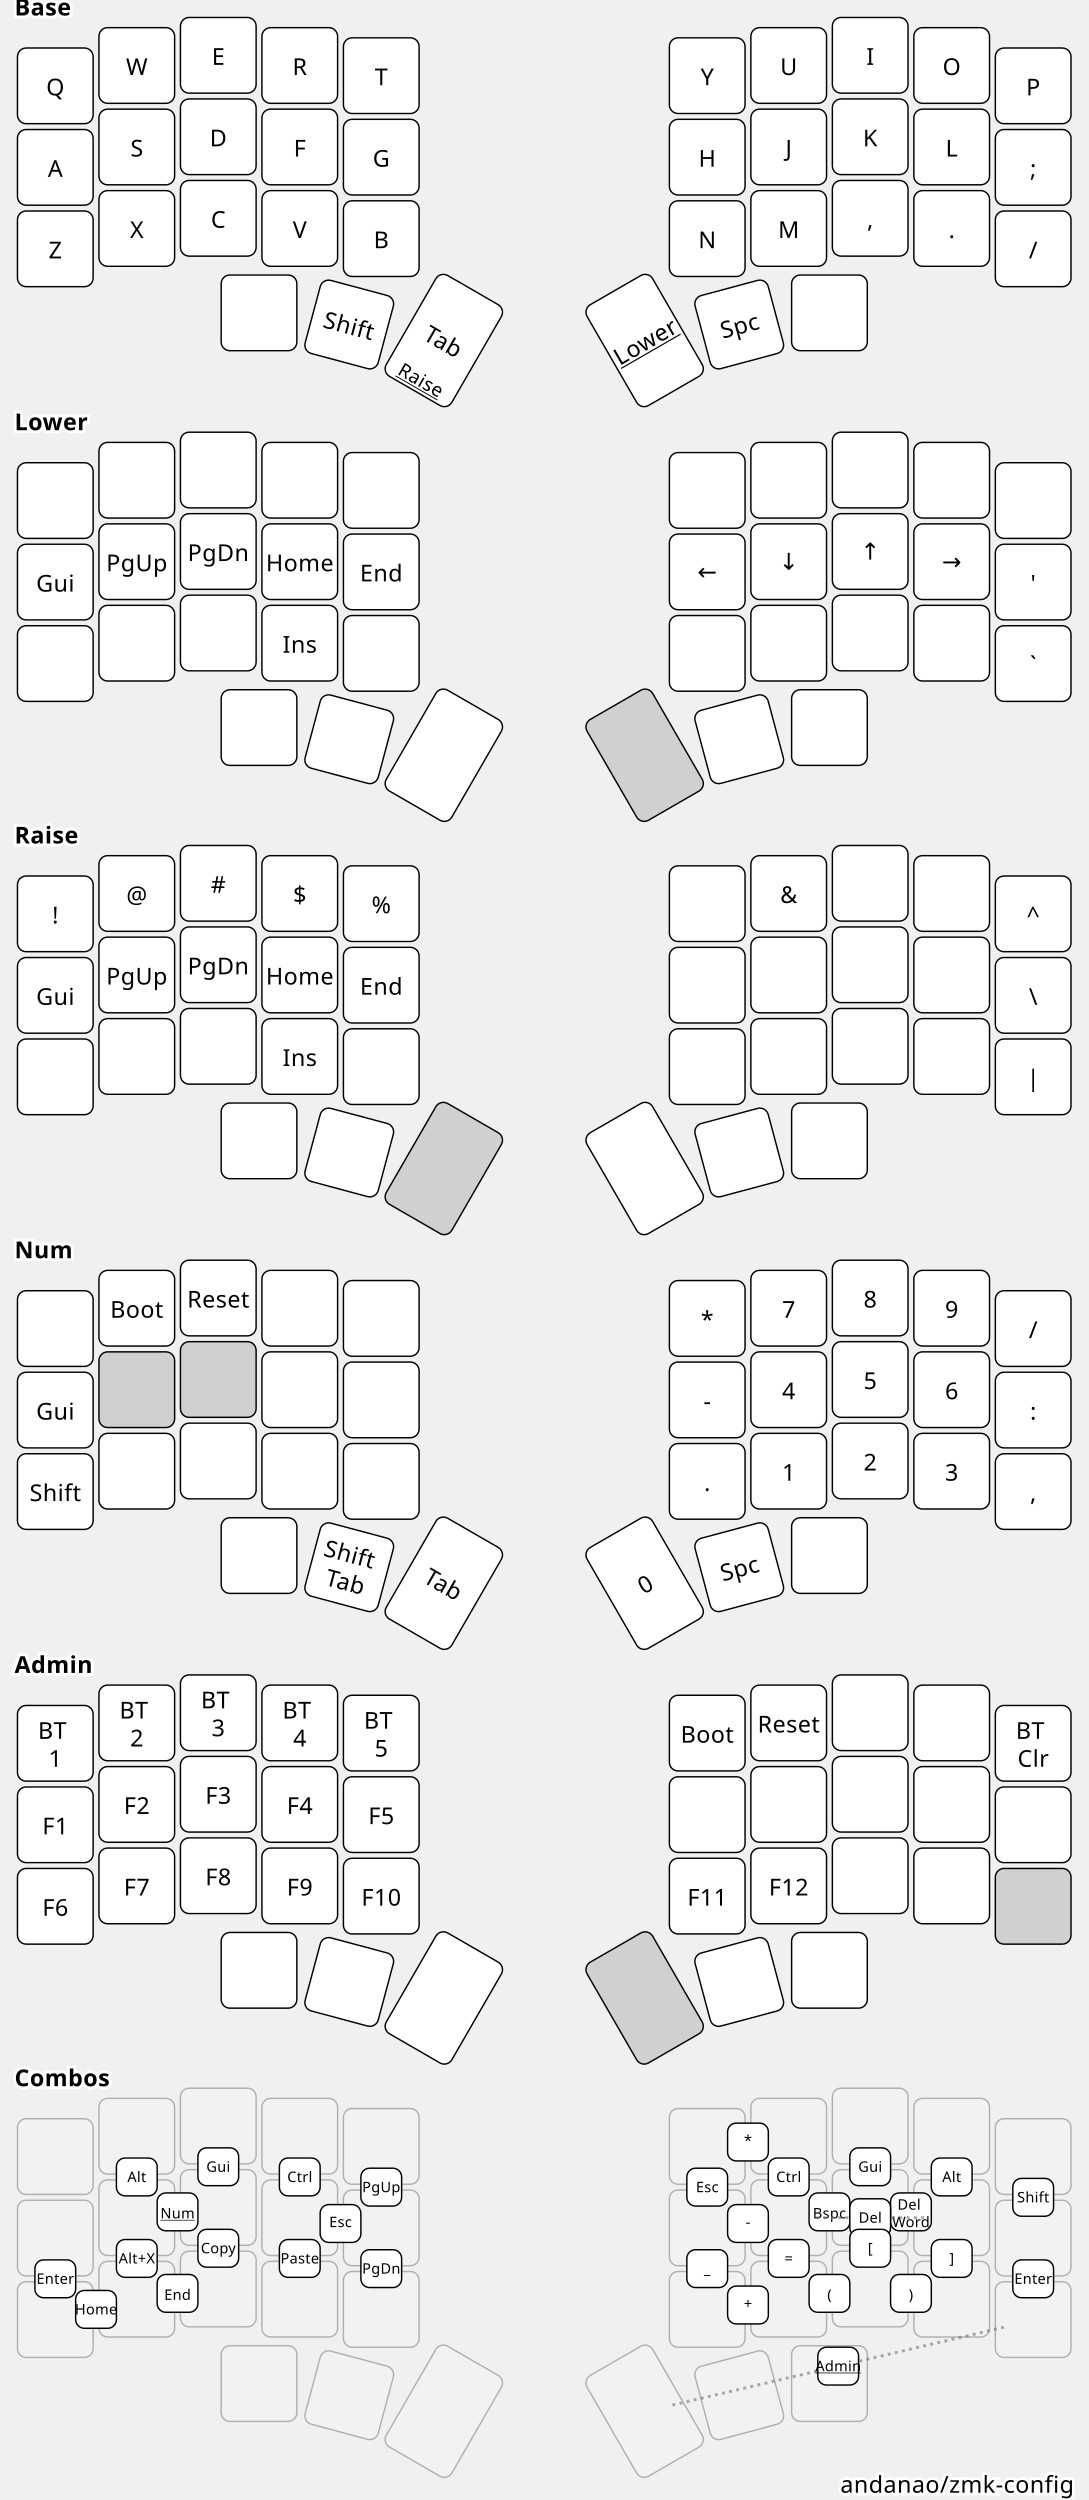
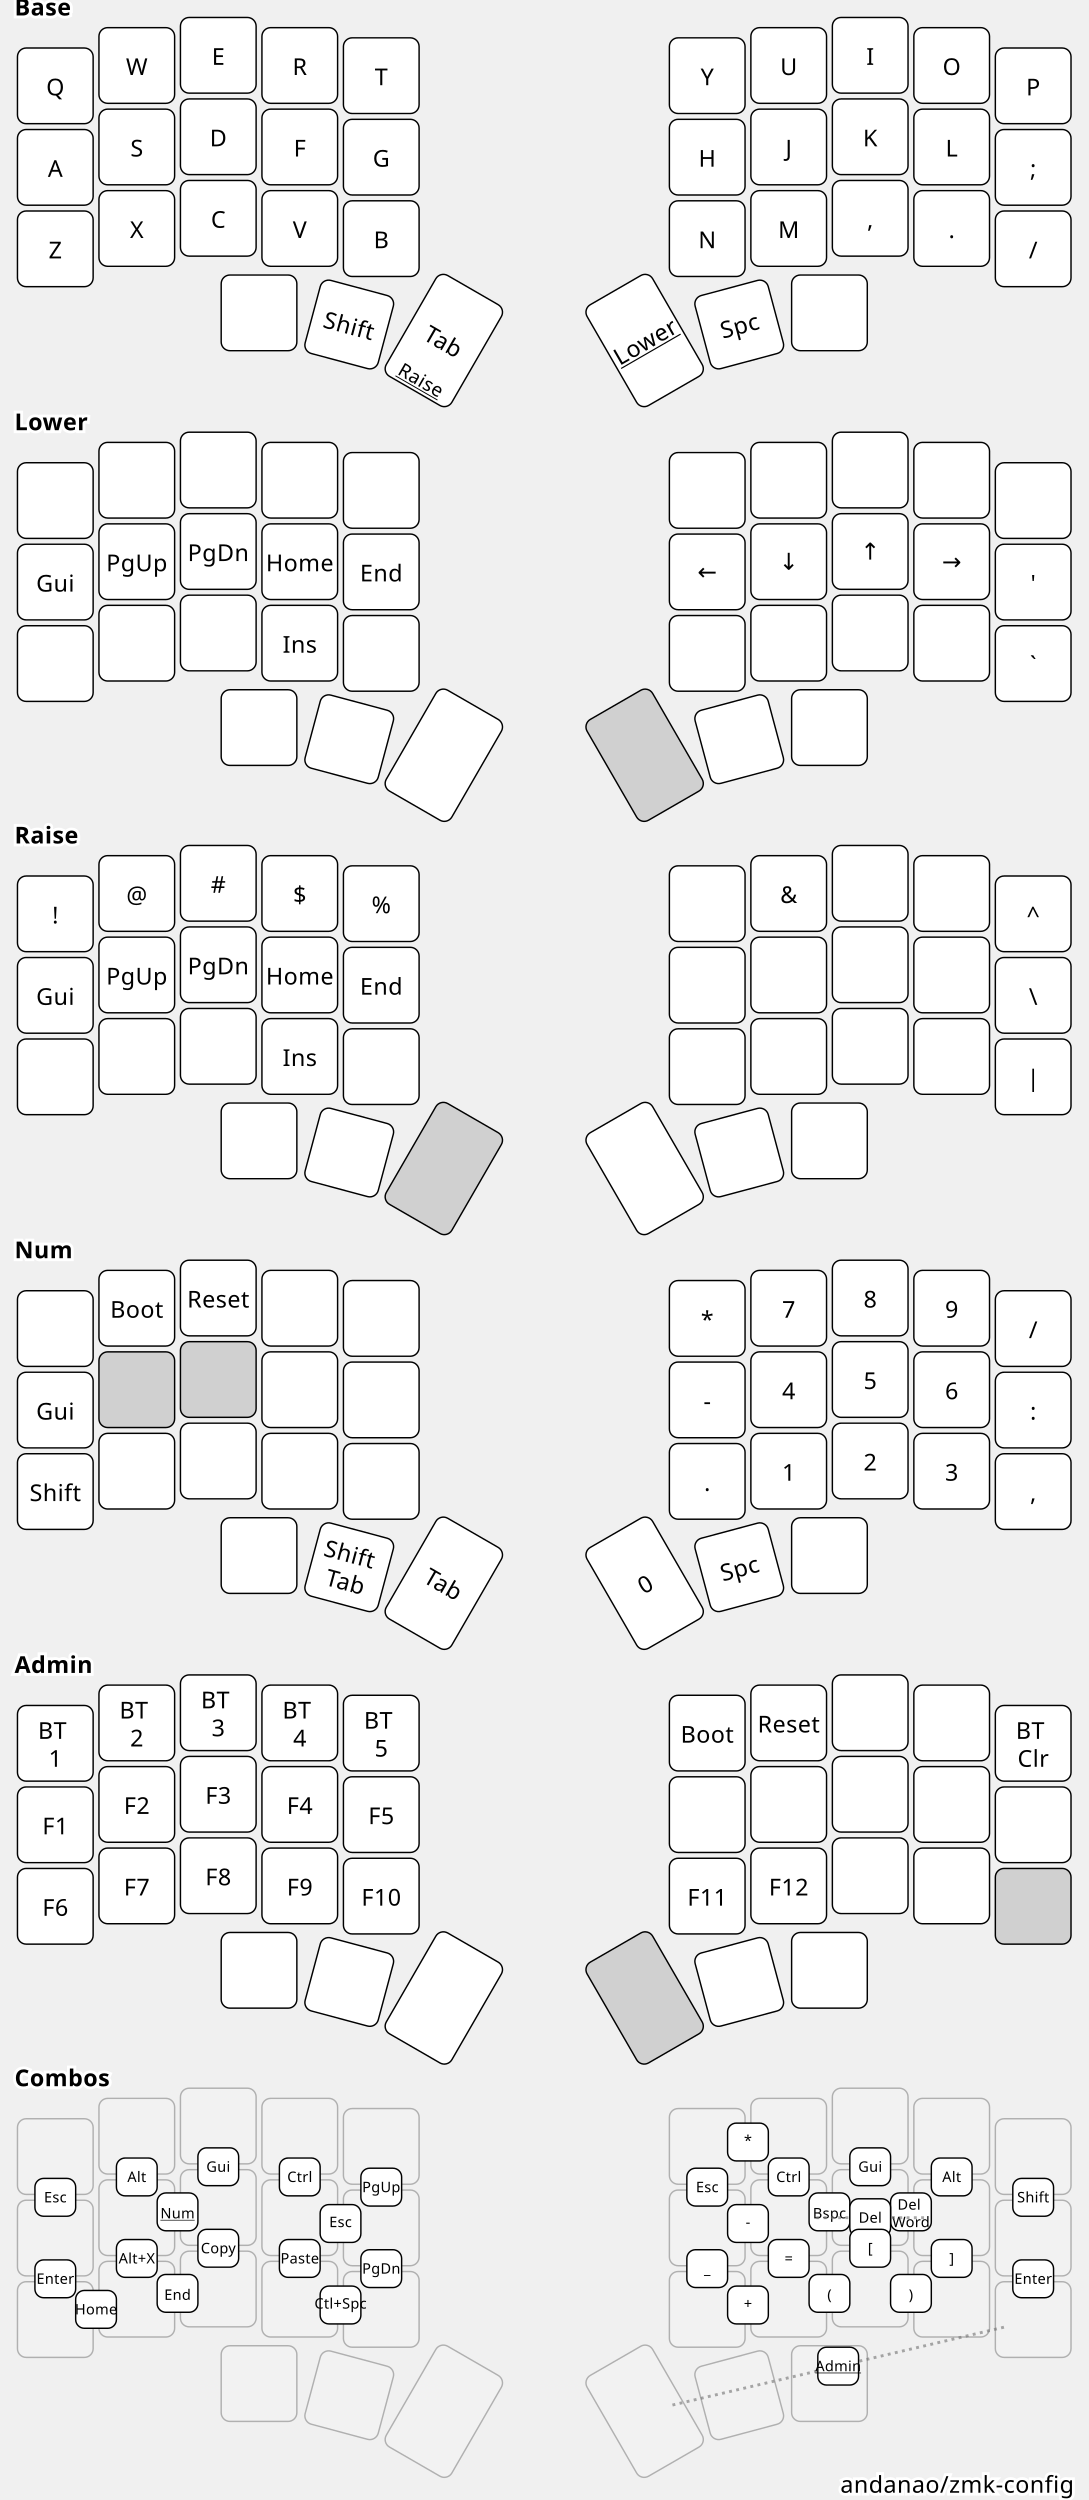
<svg xmlns="http://www.w3.org/2000/svg" xmlns:xlink="http://www.w3.org/1999/xlink" width="748" height="1718" viewBox="0 0 748 1718" class="keymap">
  <defs>/* start glyphs */
<svg id="mdi:play-pause">
      <svg id="mdi-play-pause" viewBox="0 0 24 24">
        <path d="M3,5V19L11,12M13,19H16V5H13M18,5V19H21V5" />
      </svg>
    </svg>
    <svg id="mdi:skip-backward">
      <svg id="mdi-skip-backward" viewBox="0 0 24 24">
        <path d="M20,5V19L13,12M6,5V19H4V5M13,5V19L6,12" />
      </svg>
    </svg>
    <svg id="mdi:skip-forward">
      <svg id="mdi-skip-forward" viewBox="0 0 24 24">
        <path d="M4,5V19L11,12M18,5V19H20V5M11,5V19L18,12" />
      </svg>
    </svg>
    <svg id="mdi:volume-high">
      <svg id="mdi-volume-high" viewBox="0 0 24 24">
        <path d="M14,3.23V5.29C16.89,6.15 19,8.83 19,12C19,15.17 16.89,17.84 14,18.7V20.77C18,19.86 21,16.28 21,12C21,7.72 18,4.14 14,3.23M16.5,12C16.5,10.23 15.5,8.71 14,7.97V16C15.5,15.29 16.5,13.76 16.5,12M3,9V15H7L12,20V4L7,9H3Z" />
      </svg>
    </svg>
    <svg id="mdi:volume-medium">
      <svg id="mdi-volume-medium" viewBox="0 0 24 24">
        <path d="M5,9V15H9L14,20V4L9,9M18.5,12C18.5,10.23 17.5,8.71 16,7.97V16C17.5,15.29 18.5,13.76 18.5,12Z" />
      </svg>
    </svg>
  </defs>/* end glyphs */
<style>/* Deliberately monochrome: black on white, with a white-on-black variant
   for browsers in dark mode.

   Colours are literal hex rather than CSS custom properties. librsvg --
   what Emacs and most non-browser SVG viewers render with -- does not
   implement var() and silently falls back to black, and it ignores @media,
   so it gets the light variant below. */

svg path { fill: inherit; }

svg.keymap {
    fill: #000;
    background-color: #fff;
    font-family: Calibri, system-ui, sans-serif;
    font-size: 16px;
    font-kerning: normal;
    text-rendering: optimizeLegibility;
}

/* Keys need an outline here. The palettes keymap-drawer ships rely on the
   key fill contrasting with a coloured page; white-on-white has none. */
rect.key, rect.combo, rect.combo-separate { fill: #fff; stroke: #000; stroke-width: 1; }
rect.held, rect.combo.held                { fill: #d0d0d0; }
.layer-Combos rect.key                    { fill: #f2f2f2; stroke: #b0b0b0; }
path.combo { stroke: #707070; stroke-width: 2; stroke-dasharray: 2, 3; opacity: 0.6; fill: none; }

text {
    text-anchor: middle;
    dominant-baseline: middle;
    letter-spacing: 0.02em;
}

text.tap     { font-weight: 500; }
text.hold    { font-weight: 400; font-size: 13px; }
text.shifted { font-weight: 400; font-size: 11px; }
text.combo, text.left, text.right { font-size: 10px; }
/* 8px rather than the 10px of other secondary legends: the overview puts
   two corner legends on the same key edge (e.g. Num's "Boot" beside
   Admin's "BT 2"), which overlaps at anything larger. */
text.tl, text.tr, text.bl, text.br { font-size: 8px; }

text.hold, text.bl, text.br    { text-anchor: middle; dominant-baseline: auto; }
text.shifted, text.tl, text.tr { text-anchor: middle; dominant-baseline: hanging; }
text.left, text.tl, text.bl    { text-anchor: start; }
text.right, text.tr, text.br   { text-anchor: end; }

text.layer-activator { text-decoration: underline; }
text.combo.hold, text.combo.shifted, text.combo.left, text.combo.right { font-size: 8px; }

/* Without colour the overview's corner legends are told apart by position
   alone: tl=Raise, tr=Lower, bl=Num, br=Admin. Grey keeps them from
   competing with the base-layer legend in the middle of the key. */
text.tl, text.tr, text.bl, text.br,
use.tl, use.tr, use.bl, use.br { fill: #555; }

text.label, text.footer { fill: #000; stroke: #fff; stroke-width: 4; paint-order: stroke; }
text.label  { font-weight: bold; text-anchor: start; }
text.footer { text-anchor: end; dominant-baseline: auto; }

.icon-tabler &gt; path                             { fill: inherit; stroke: inherit; stroke-width: 2; }
.icon-tabler &gt; path[stroke="none"][fill="none"] { visibility: hidden; }

/* Browsers only; librsvg ignores @media and keeps the light variant.
   Delete this block for light-only output. */
@media (prefers-color-scheme: dark) {
    svg.keymap { fill: #fff; background-color: #000; }
    rect.key, rect.combo, rect.combo-separate { fill: #000; stroke: #fff; }
    rect.held, rect.combo.held                { fill: #444; }
    .layer-Combos rect.key                    { fill: #1a1a1a; stroke: #666; }
    path.combo { stroke: #909090; }
    text.tl, text.tr, text.bl, text.br,
    use.tl, use.tr, use.bl, use.br { fill: #aaa; }
    text.label, text.footer { fill: #fff; stroke: #000; }
}
</style>
  <g transform="translate(10, 0)" class="layer-Base">
    <text x="0" y="5" class="label" id="Base">Base</text>
    <g transform="translate(0, 10)">
      <g transform="translate(28, 49)" class="key keypos-0">
        <rect rx="6" ry="6" x="-26" y="-26" width="52" height="52" class="key" />
        <text x="0" y="1" class="key tap">Q</text>
      </g>
      <g transform="translate(84, 35)" class="key keypos-1">
        <rect rx="6" ry="6" x="-26" y="-26" width="52" height="52" class="key" />
        <text x="0" y="1" class="key tap">W</text>
      </g>
      <g transform="translate(140, 28)" class="key keypos-2">
        <rect rx="6" ry="6" x="-26" y="-26" width="52" height="52" class="key" />
        <text x="0" y="1" class="key tap">E</text>
      </g>
      <g transform="translate(196, 35)" class="key keypos-3">
        <rect rx="6" ry="6" x="-26" y="-26" width="52" height="52" class="key" />
        <text x="0" y="1" class="key tap">R</text>
      </g>
      <g transform="translate(252, 42)" class="key keypos-4">
        <rect rx="6" ry="6" x="-26" y="-26" width="52" height="52" class="key" />
        <text x="0" y="1" class="key tap">T</text>
      </g>
      <g transform="translate(476, 42)" class="key keypos-5">
        <rect rx="6" ry="6" x="-26" y="-26" width="52" height="52" class="key" />
        <text x="0" y="1" class="key tap">Y</text>
      </g>
      <g transform="translate(532, 35)" class="key keypos-6">
        <rect rx="6" ry="6" x="-26" y="-26" width="52" height="52" class="key" />
        <text x="0" y="1" class="key tap">U</text>
      </g>
      <g transform="translate(588, 28)" class="key keypos-7">
        <rect rx="6" ry="6" x="-26" y="-26" width="52" height="52" class="key" />
        <text x="0" y="1" class="key tap">I</text>
      </g>
      <g transform="translate(644, 35)" class="key keypos-8">
        <rect rx="6" ry="6" x="-26" y="-26" width="52" height="52" class="key" />
        <text x="0" y="1" class="key tap">O</text>
      </g>
      <g transform="translate(700, 49)" class="key keypos-9">
        <rect rx="6" ry="6" x="-26" y="-26" width="52" height="52" class="key" />
        <text x="0" y="1" class="key tap">P</text>
      </g>
      <g transform="translate(28, 105)" class="key keypos-10">
        <rect rx="6" ry="6" x="-26" y="-26" width="52" height="52" class="key" />
        <text x="0" y="1" class="key tap">A</text>
      </g>
      <g transform="translate(84, 91)" class="key keypos-11">
        <rect rx="6" ry="6" x="-26" y="-26" width="52" height="52" class="key" />
        <text x="0" y="1" class="key tap">S</text>
      </g>
      <g transform="translate(140, 84)" class="key keypos-12">
        <rect rx="6" ry="6" x="-26" y="-26" width="52" height="52" class="key" />
        <text x="0" y="1" class="key tap">D</text>
      </g>
      <g transform="translate(196, 91)" class="key keypos-13">
        <rect rx="6" ry="6" x="-26" y="-26" width="52" height="52" class="key" />
        <text x="0" y="1" class="key tap">F</text>
      </g>
      <g transform="translate(252, 98)" class="key keypos-14">
        <rect rx="6" ry="6" x="-26" y="-26" width="52" height="52" class="key" />
        <text x="0" y="1" class="key tap">G</text>
      </g>
      <g transform="translate(476, 98)" class="key keypos-15">
        <rect rx="6" ry="6" x="-26" y="-26" width="52" height="52" class="key" />
        <text x="0" y="1" class="key tap">H</text>
      </g>
      <g transform="translate(532, 91)" class="key keypos-16">
        <rect rx="6" ry="6" x="-26" y="-26" width="52" height="52" class="key" />
        <text x="0" y="1" class="key tap">J</text>
      </g>
      <g transform="translate(588, 84)" class="key keypos-17">
        <rect rx="6" ry="6" x="-26" y="-26" width="52" height="52" class="key" />
        <text x="0" y="1" class="key tap">K</text>
      </g>
      <g transform="translate(644, 91)" class="key keypos-18">
        <rect rx="6" ry="6" x="-26" y="-26" width="52" height="52" class="key" />
        <text x="0" y="1" class="key tap">L</text>
      </g>
      <g transform="translate(700, 105)" class="key keypos-19">
        <rect rx="6" ry="6" x="-26" y="-26" width="52" height="52" class="key" />
        <text x="0" y="1" class="key tap">;</text>
      </g>
      <g transform="translate(28, 161)" class="key keypos-20">
        <rect rx="6" ry="6" x="-26" y="-26" width="52" height="52" class="key" />
        <text x="0" y="1" class="key tap">Z</text>
      </g>
      <g transform="translate(84, 147)" class="key keypos-21">
        <rect rx="6" ry="6" x="-26" y="-26" width="52" height="52" class="key" />
        <text x="0" y="1" class="key tap">X</text>
      </g>
      <g transform="translate(140, 140)" class="key keypos-22">
        <rect rx="6" ry="6" x="-26" y="-26" width="52" height="52" class="key" />
        <text x="0" y="1" class="key tap">C</text>
      </g>
      <g transform="translate(196, 147)" class="key keypos-23">
        <rect rx="6" ry="6" x="-26" y="-26" width="52" height="52" class="key" />
        <text x="0" y="1" class="key tap">V</text>
      </g>
      <g transform="translate(252, 154)" class="key keypos-24">
        <rect rx="6" ry="6" x="-26" y="-26" width="52" height="52" class="key" />
        <text x="0" y="1" class="key tap">B</text>
      </g>
      <g transform="translate(476, 154)" class="key keypos-25">
        <rect rx="6" ry="6" x="-26" y="-26" width="52" height="52" class="key" />
        <text x="0" y="1" class="key tap">N</text>
      </g>
      <g transform="translate(532, 147)" class="key keypos-26">
        <rect rx="6" ry="6" x="-26" y="-26" width="52" height="52" class="key" />
        <text x="0" y="1" class="key tap">M</text>
      </g>
      <g transform="translate(588, 140)" class="key keypos-27">
        <rect rx="6" ry="6" x="-26" y="-26" width="52" height="52" class="key" />
        <text x="0" y="1" class="key tap">,</text>
      </g>
      <g transform="translate(644, 147)" class="key keypos-28">
        <rect rx="6" ry="6" x="-26" y="-26" width="52" height="52" class="key" />
        <text x="0" y="1" class="key tap">.</text>
      </g>
      <g transform="translate(700, 161)" class="key keypos-29">
        <rect rx="6" ry="6" x="-26" y="-26" width="52" height="52" class="key" />
        <text x="0" y="1" class="key tap">/</text>
      </g>
      <g transform="translate(168, 205)" class="key keypos-30">
        <rect rx="6" ry="6" x="-26" y="-26" width="52" height="52" class="key" />
      </g>
      <g transform="translate(230, 213) rotate(15.0)" class="key keypos-31">
        <rect rx="6" ry="6" x="-26" y="-26" width="52" height="52" class="key" />
        <text x="0" y="1" class="key tap">Shift</text>
      </g>
      <g transform="translate(295, 224) rotate(30.0)" class="key keypos-32">
        <rect rx="6" ry="6" x="-26" y="-40" width="52" height="80" class="key" />
        <text x="0" y="1" class="key tap">Tab</text>
        <a href="#Raise">
          <text x="0" y="36" class="key hold layer-activator">Raise</text>
        </a>
      </g>
      <g transform="translate(433, 224) rotate(-30.0)" class="key keypos-33">
        <rect rx="6" ry="6" x="-26" y="-40" width="52" height="80" class="key" />
        <a href="#Lower">
          <text x="0" y="1" class="key tap layer-activator">Lower</text>
        </a>
      </g>
      <g transform="translate(498, 213) rotate(-15.0)" class="key keypos-34">
        <rect rx="6" ry="6" x="-26" y="-26" width="52" height="52" class="key" />
        <text x="0" y="1" class="key tap">Spc</text>
      </g>
      <g transform="translate(560, 205)" class="key keypos-35">
        <rect rx="6" ry="6" x="-26" y="-26" width="52" height="52" class="key" />
      </g>
    </g>
  </g>
  <g transform="translate(10, 285)" class="layer-Lower">
    <text x="0" y="5" class="label" id="Lower">Lower</text>
    <g transform="translate(0, 10)">
      <g transform="translate(28, 49)" class="key keypos-0">
        <rect rx="6" ry="6" x="-26" y="-26" width="52" height="52" class="key" />
      </g>
      <g transform="translate(84, 35)" class="key keypos-1">
        <rect rx="6" ry="6" x="-26" y="-26" width="52" height="52" class="key" />
      </g>
      <g transform="translate(140, 28)" class="key keypos-2">
        <rect rx="6" ry="6" x="-26" y="-26" width="52" height="52" class="key" />
      </g>
      <g transform="translate(196, 35)" class="key keypos-3">
        <rect rx="6" ry="6" x="-26" y="-26" width="52" height="52" class="key" />
      </g>
      <g transform="translate(252, 42)" class="key keypos-4">
        <rect rx="6" ry="6" x="-26" y="-26" width="52" height="52" class="key" />
      </g>
      <g transform="translate(476, 42)" class="key keypos-5">
        <rect rx="6" ry="6" x="-26" y="-26" width="52" height="52" class="key" />
      </g>
      <g transform="translate(532, 35)" class="key keypos-6">
        <rect rx="6" ry="6" x="-26" y="-26" width="52" height="52" class="key" />
      </g>
      <g transform="translate(588, 28)" class="key keypos-7">
        <rect rx="6" ry="6" x="-26" y="-26" width="52" height="52" class="key" />
      </g>
      <g transform="translate(644, 35)" class="key keypos-8">
        <rect rx="6" ry="6" x="-26" y="-26" width="52" height="52" class="key" />
      </g>
      <g transform="translate(700, 49)" class="key keypos-9">
        <rect rx="6" ry="6" x="-26" y="-26" width="52" height="52" class="key" />
      </g>
      <g transform="translate(28, 105)" class="key keypos-10">
        <rect rx="6" ry="6" x="-26" y="-26" width="52" height="52" class="key" />
        <text x="0" y="1" class="key tap">Gui</text>
      </g>
      <g transform="translate(84, 91)" class="key keypos-11">
        <rect rx="6" ry="6" x="-26" y="-26" width="52" height="52" class="key" />
        <text x="0" y="1" class="key tap">PgUp</text>
      </g>
      <g transform="translate(140, 84)" class="key keypos-12">
        <rect rx="6" ry="6" x="-26" y="-26" width="52" height="52" class="key" />
        <text x="0" y="1" class="key tap">PgDn</text>
      </g>
      <g transform="translate(196, 91)" class="key keypos-13">
        <rect rx="6" ry="6" x="-26" y="-26" width="52" height="52" class="key" />
        <text x="0" y="1" class="key tap">Home</text>
      </g>
      <g transform="translate(252, 98)" class="key keypos-14">
        <rect rx="6" ry="6" x="-26" y="-26" width="52" height="52" class="key" />
        <text x="0" y="1" class="key tap">End</text>
      </g>
      <g transform="translate(476, 98)" class="key keypos-15">
        <rect rx="6" ry="6" x="-26" y="-26" width="52" height="52" class="key" />
        <text x="0" y="1" class="key tap">←</text>
      </g>
      <g transform="translate(532, 91)" class="key keypos-16">
        <rect rx="6" ry="6" x="-26" y="-26" width="52" height="52" class="key" />
        <text x="0" y="1" class="key tap">↓</text>
      </g>
      <g transform="translate(588, 84)" class="key keypos-17">
        <rect rx="6" ry="6" x="-26" y="-26" width="52" height="52" class="key" />
        <text x="0" y="1" class="key tap">↑</text>
      </g>
      <g transform="translate(644, 91)" class="key keypos-18">
        <rect rx="6" ry="6" x="-26" y="-26" width="52" height="52" class="key" />
        <text x="0" y="1" class="key tap">→</text>
      </g>
      <g transform="translate(700, 105)" class="key keypos-19">
        <rect rx="6" ry="6" x="-26" y="-26" width="52" height="52" class="key" />
        <text x="0" y="1" class="key tap">'</text>
      </g>
      <g transform="translate(28, 161)" class="key keypos-20">
        <rect rx="6" ry="6" x="-26" y="-26" width="52" height="52" class="key" />
      </g>
      <g transform="translate(84, 147)" class="key keypos-21">
        <rect rx="6" ry="6" x="-26" y="-26" width="52" height="52" class="key" />
      </g>
      <g transform="translate(140, 140)" class="key keypos-22">
        <rect rx="6" ry="6" x="-26" y="-26" width="52" height="52" class="key" />
      </g>
      <g transform="translate(196, 147)" class="key keypos-23">
        <rect rx="6" ry="6" x="-26" y="-26" width="52" height="52" class="key" />
        <text x="0" y="1" class="key tap">Ins</text>
      </g>
      <g transform="translate(252, 154)" class="key keypos-24">
        <rect rx="6" ry="6" x="-26" y="-26" width="52" height="52" class="key" />
      </g>
      <g transform="translate(476, 154)" class="key keypos-25">
        <rect rx="6" ry="6" x="-26" y="-26" width="52" height="52" class="key" />
      </g>
      <g transform="translate(532, 147)" class="key keypos-26">
        <rect rx="6" ry="6" x="-26" y="-26" width="52" height="52" class="key" />
      </g>
      <g transform="translate(588, 140)" class="key keypos-27">
        <rect rx="6" ry="6" x="-26" y="-26" width="52" height="52" class="key" />
      </g>
      <g transform="translate(644, 147)" class="key keypos-28">
        <rect rx="6" ry="6" x="-26" y="-26" width="52" height="52" class="key" />
      </g>
      <g transform="translate(700, 161)" class="key keypos-29">
        <rect rx="6" ry="6" x="-26" y="-26" width="52" height="52" class="key" />
        <text x="0" y="1" class="key tap">`</text>
      </g>
      <g transform="translate(168, 205)" class="key keypos-30">
        <rect rx="6" ry="6" x="-26" y="-26" width="52" height="52" class="key" />
      </g>
      <g transform="translate(230, 213) rotate(15.0)" class="key trans keypos-31">
        <rect rx="6" ry="6" x="-26" y="-26" width="52" height="52" class="key trans" />
      </g>
      <g transform="translate(295, 224) rotate(30.0)" class="key trans keypos-32">
        <rect rx="6" ry="6" x="-26" y="-40" width="52" height="80" class="key trans" />
      </g>
      <g transform="translate(433, 224) rotate(-30.0)" class="key held keypos-33">
        <rect rx="6" ry="6" x="-26" y="-40" width="52" height="80" class="key held" />
      </g>
      <g transform="translate(498, 213) rotate(-15.0)" class="key trans keypos-34">
        <rect rx="6" ry="6" x="-26" y="-26" width="52" height="52" class="key trans" />
      </g>
      <g transform="translate(560, 205)" class="key keypos-35">
        <rect rx="6" ry="6" x="-26" y="-26" width="52" height="52" class="key" />
      </g>
    </g>
  </g>
  <g transform="translate(10, 569)" class="layer-Raise">
    <text x="0" y="5" class="label" id="Raise">Raise</text>
    <g transform="translate(0, 10)">
      <g transform="translate(28, 49)" class="key keypos-0">
        <rect rx="6" ry="6" x="-26" y="-26" width="52" height="52" class="key" />
        <text x="0" y="1" class="key tap">!</text>
      </g>
      <g transform="translate(84, 35)" class="key keypos-1">
        <rect rx="6" ry="6" x="-26" y="-26" width="52" height="52" class="key" />
        <text x="0" y="1" class="key tap">@</text>
      </g>
      <g transform="translate(140, 28)" class="key keypos-2">
        <rect rx="6" ry="6" x="-26" y="-26" width="52" height="52" class="key" />
        <text x="0" y="1" class="key tap">#</text>
      </g>
      <g transform="translate(196, 35)" class="key keypos-3">
        <rect rx="6" ry="6" x="-26" y="-26" width="52" height="52" class="key" />
        <text x="0" y="1" class="key tap">$</text>
      </g>
      <g transform="translate(252, 42)" class="key keypos-4">
        <rect rx="6" ry="6" x="-26" y="-26" width="52" height="52" class="key" />
        <text x="0" y="1" class="key tap">%</text>
      </g>
      <g transform="translate(476, 42)" class="key keypos-5">
        <rect rx="6" ry="6" x="-26" y="-26" width="52" height="52" class="key" />
      </g>
      <g transform="translate(532, 35)" class="key keypos-6">
        <rect rx="6" ry="6" x="-26" y="-26" width="52" height="52" class="key" />
        <text x="0" y="1" class="key tap">&amp;</text>
      </g>
      <g transform="translate(588, 28)" class="key keypos-7">
        <rect rx="6" ry="6" x="-26" y="-26" width="52" height="52" class="key" />
      </g>
      <g transform="translate(644, 35)" class="key keypos-8">
        <rect rx="6" ry="6" x="-26" y="-26" width="52" height="52" class="key" />
      </g>
      <g transform="translate(700, 49)" class="key keypos-9">
        <rect rx="6" ry="6" x="-26" y="-26" width="52" height="52" class="key" />
        <text x="0" y="1" class="key tap">^</text>
      </g>
      <g transform="translate(28, 105)" class="key keypos-10">
        <rect rx="6" ry="6" x="-26" y="-26" width="52" height="52" class="key" />
        <text x="0" y="1" class="key tap">Gui</text>
      </g>
      <g transform="translate(84, 91)" class="key keypos-11">
        <rect rx="6" ry="6" x="-26" y="-26" width="52" height="52" class="key" />
        <text x="0" y="1" class="key tap">PgUp</text>
      </g>
      <g transform="translate(140, 84)" class="key keypos-12">
        <rect rx="6" ry="6" x="-26" y="-26" width="52" height="52" class="key" />
        <text x="0" y="1" class="key tap">PgDn</text>
      </g>
      <g transform="translate(196, 91)" class="key keypos-13">
        <rect rx="6" ry="6" x="-26" y="-26" width="52" height="52" class="key" />
        <text x="0" y="1" class="key tap">Home</text>
      </g>
      <g transform="translate(252, 98)" class="key keypos-14">
        <rect rx="6" ry="6" x="-26" y="-26" width="52" height="52" class="key" />
        <text x="0" y="1" class="key tap">End</text>
      </g>
      <g transform="translate(476, 98)" class="key keypos-15">
        <rect rx="6" ry="6" x="-26" y="-26" width="52" height="52" class="key" />
      </g>
      <g transform="translate(532, 91)" class="key keypos-16">
        <rect rx="6" ry="6" x="-26" y="-26" width="52" height="52" class="key" />
      </g>
      <g transform="translate(588, 84)" class="key keypos-17">
        <rect rx="6" ry="6" x="-26" y="-26" width="52" height="52" class="key" />
      </g>
      <g transform="translate(644, 91)" class="key keypos-18">
        <rect rx="6" ry="6" x="-26" y="-26" width="52" height="52" class="key" />
      </g>
      <g transform="translate(700, 105)" class="key keypos-19">
        <rect rx="6" ry="6" x="-26" y="-26" width="52" height="52" class="key" />
        <text x="0" y="1" class="key tap">\</text>
      </g>
      <g transform="translate(28, 161)" class="key keypos-20">
        <rect rx="6" ry="6" x="-26" y="-26" width="52" height="52" class="key" />
      </g>
      <g transform="translate(84, 147)" class="key keypos-21">
        <rect rx="6" ry="6" x="-26" y="-26" width="52" height="52" class="key" />
      </g>
      <g transform="translate(140, 140)" class="key keypos-22">
        <rect rx="6" ry="6" x="-26" y="-26" width="52" height="52" class="key" />
      </g>
      <g transform="translate(196, 147)" class="key keypos-23">
        <rect rx="6" ry="6" x="-26" y="-26" width="52" height="52" class="key" />
        <text x="0" y="1" class="key tap">Ins</text>
      </g>
      <g transform="translate(252, 154)" class="key keypos-24">
        <rect rx="6" ry="6" x="-26" y="-26" width="52" height="52" class="key" />
      </g>
      <g transform="translate(476, 154)" class="key keypos-25">
        <rect rx="6" ry="6" x="-26" y="-26" width="52" height="52" class="key" />
      </g>
      <g transform="translate(532, 147)" class="key keypos-26">
        <rect rx="6" ry="6" x="-26" y="-26" width="52" height="52" class="key" />
      </g>
      <g transform="translate(588, 140)" class="key keypos-27">
        <rect rx="6" ry="6" x="-26" y="-26" width="52" height="52" class="key" />
      </g>
      <g transform="translate(644, 147)" class="key keypos-28">
        <rect rx="6" ry="6" x="-26" y="-26" width="52" height="52" class="key" />
      </g>
      <g transform="translate(700, 161)" class="key keypos-29">
        <rect rx="6" ry="6" x="-26" y="-26" width="52" height="52" class="key" />
        <text x="0" y="1" class="key tap">|</text>
      </g>
      <g transform="translate(168, 205)" class="key keypos-30">
        <rect rx="6" ry="6" x="-26" y="-26" width="52" height="52" class="key" />
      </g>
      <g transform="translate(230, 213) rotate(15.0)" class="key trans keypos-31">
        <rect rx="6" ry="6" x="-26" y="-26" width="52" height="52" class="key trans" />
      </g>
      <g transform="translate(295, 224) rotate(30.0)" class="key held keypos-32">
        <rect rx="6" ry="6" x="-26" y="-40" width="52" height="80" class="key held" />
      </g>
      <g transform="translate(433, 224) rotate(-30.0)" class="key trans keypos-33">
        <rect rx="6" ry="6" x="-26" y="-40" width="52" height="80" class="key trans" />
      </g>
      <g transform="translate(498, 213) rotate(-15.0)" class="key trans keypos-34">
        <rect rx="6" ry="6" x="-26" y="-26" width="52" height="52" class="key trans" />
      </g>
      <g transform="translate(560, 205)" class="key keypos-35">
        <rect rx="6" ry="6" x="-26" y="-26" width="52" height="52" class="key" />
      </g>
    </g>
  </g>
  <g transform="translate(10, 854)" class="layer-Num">
    <text x="0" y="5" class="label" id="Num">Num</text>
    <g transform="translate(0, 10)">
      <g transform="translate(28, 49)" class="key keypos-0">
        <rect rx="6" ry="6" x="-26" y="-26" width="52" height="52" class="key" />
      </g>
      <g transform="translate(84, 35)" class="key keypos-1">
        <rect rx="6" ry="6" x="-26" y="-26" width="52" height="52" class="key" />
        <text x="0" y="1" class="key tap">Boot</text>
      </g>
      <g transform="translate(140, 28)" class="key keypos-2">
        <rect rx="6" ry="6" x="-26" y="-26" width="52" height="52" class="key" />
        <text x="0" y="1" class="key tap">Reset</text>
      </g>
      <g transform="translate(196, 35)" class="key keypos-3">
        <rect rx="6" ry="6" x="-26" y="-26" width="52" height="52" class="key" />
      </g>
      <g transform="translate(252, 42)" class="key keypos-4">
        <rect rx="6" ry="6" x="-26" y="-26" width="52" height="52" class="key" />
      </g>
      <g transform="translate(476, 42)" class="key keypos-5">
        <rect rx="6" ry="6" x="-26" y="-26" width="52" height="52" class="key" />
        <text x="0" y="1" class="key tap">*</text>
      </g>
      <g transform="translate(532, 35)" class="key keypos-6">
        <rect rx="6" ry="6" x="-26" y="-26" width="52" height="52" class="key" />
        <text x="0" y="1" class="key tap">7</text>
      </g>
      <g transform="translate(588, 28)" class="key keypos-7">
        <rect rx="6" ry="6" x="-26" y="-26" width="52" height="52" class="key" />
        <text x="0" y="1" class="key tap">8</text>
      </g>
      <g transform="translate(644, 35)" class="key keypos-8">
        <rect rx="6" ry="6" x="-26" y="-26" width="52" height="52" class="key" />
        <text x="0" y="1" class="key tap">9</text>
      </g>
      <g transform="translate(700, 49)" class="key keypos-9">
        <rect rx="6" ry="6" x="-26" y="-26" width="52" height="52" class="key" />
        <text x="0" y="1" class="key tap">/</text>
      </g>
      <g transform="translate(28, 105)" class="key keypos-10">
        <rect rx="6" ry="6" x="-26" y="-26" width="52" height="52" class="key" />
        <text x="0" y="1" class="key tap">Gui</text>
      </g>
      <g transform="translate(84, 91)" class="key held keypos-11">
        <rect rx="6" ry="6" x="-26" y="-26" width="52" height="52" class="key held" />
      </g>
      <g transform="translate(140, 84)" class="key held keypos-12">
        <rect rx="6" ry="6" x="-26" y="-26" width="52" height="52" class="key held" />
      </g>
      <g transform="translate(196, 91)" class="key keypos-13">
        <rect rx="6" ry="6" x="-26" y="-26" width="52" height="52" class="key" />
      </g>
      <g transform="translate(252, 98)" class="key keypos-14">
        <rect rx="6" ry="6" x="-26" y="-26" width="52" height="52" class="key" />
      </g>
      <g transform="translate(476, 98)" class="key keypos-15">
        <rect rx="6" ry="6" x="-26" y="-26" width="52" height="52" class="key" />
        <text x="0" y="1" class="key tap">-</text>
      </g>
      <g transform="translate(532, 91)" class="key keypos-16">
        <rect rx="6" ry="6" x="-26" y="-26" width="52" height="52" class="key" />
        <text x="0" y="1" class="key tap">4</text>
      </g>
      <g transform="translate(588, 84)" class="key keypos-17">
        <rect rx="6" ry="6" x="-26" y="-26" width="52" height="52" class="key" />
        <text x="0" y="1" class="key tap">5</text>
      </g>
      <g transform="translate(644, 91)" class="key keypos-18">
        <rect rx="6" ry="6" x="-26" y="-26" width="52" height="52" class="key" />
        <text x="0" y="1" class="key tap">6</text>
      </g>
      <g transform="translate(700, 105)" class="key keypos-19">
        <rect rx="6" ry="6" x="-26" y="-26" width="52" height="52" class="key" />
        <text x="0" y="1" class="key tap">:</text>
      </g>
      <g transform="translate(28, 161)" class="key keypos-20">
        <rect rx="6" ry="6" x="-26" y="-26" width="52" height="52" class="key" />
        <text x="0" y="1" class="key tap">Shift</text>
      </g>
      <g transform="translate(84, 147)" class="key keypos-21">
        <rect rx="6" ry="6" x="-26" y="-26" width="52" height="52" class="key" />
      </g>
      <g transform="translate(140, 140)" class="key keypos-22">
        <rect rx="6" ry="6" x="-26" y="-26" width="52" height="52" class="key" />
      </g>
      <g transform="translate(196, 147)" class="key keypos-23">
        <rect rx="6" ry="6" x="-26" y="-26" width="52" height="52" class="key" />
      </g>
      <g transform="translate(252, 154)" class="key keypos-24">
        <rect rx="6" ry="6" x="-26" y="-26" width="52" height="52" class="key" />
      </g>
      <g transform="translate(476, 154)" class="key keypos-25">
        <rect rx="6" ry="6" x="-26" y="-26" width="52" height="52" class="key" />
        <text x="0" y="1" class="key tap">.</text>
      </g>
      <g transform="translate(532, 147)" class="key keypos-26">
        <rect rx="6" ry="6" x="-26" y="-26" width="52" height="52" class="key" />
        <text x="0" y="1" class="key tap">1</text>
      </g>
      <g transform="translate(588, 140)" class="key keypos-27">
        <rect rx="6" ry="6" x="-26" y="-26" width="52" height="52" class="key" />
        <text x="0" y="1" class="key tap">2</text>
      </g>
      <g transform="translate(644, 147)" class="key keypos-28">
        <rect rx="6" ry="6" x="-26" y="-26" width="52" height="52" class="key" />
        <text x="0" y="1" class="key tap">3</text>
      </g>
      <g transform="translate(700, 161)" class="key keypos-29">
        <rect rx="6" ry="6" x="-26" y="-26" width="52" height="52" class="key" />
        <text x="0" y="1" class="key tap">,</text>
      </g>
      <g transform="translate(168, 205)" class="key keypos-30">
        <rect rx="6" ry="6" x="-26" y="-26" width="52" height="52" class="key" />
      </g>
      <g transform="translate(230, 213) rotate(15.0)" class="key keypos-31">
        <rect rx="6" ry="6" x="-26" y="-26" width="52" height="52" class="key" />
        <text x="0" y="1" class="key tap">
          <tspan x="0" dy="-0.6em">Shift</tspan>
          <tspan x="0" dy="1.2em">Tab</tspan>
        </text>
      </g>
      <g transform="translate(295, 224) rotate(30.0)" class="key keypos-32">
        <rect rx="6" ry="6" x="-26" y="-40" width="52" height="80" class="key" />
        <text x="0" y="1" class="key tap">Tab</text>
      </g>
      <g transform="translate(433, 224) rotate(-30.0)" class="key keypos-33">
        <rect rx="6" ry="6" x="-26" y="-40" width="52" height="80" class="key" />
        <text x="0" y="1" class="key tap">0</text>
      </g>
      <g transform="translate(498, 213) rotate(-15.0)" class="key keypos-34">
        <rect rx="6" ry="6" x="-26" y="-26" width="52" height="52" class="key" />
        <text x="0" y="1" class="key tap">Spc</text>
      </g>
      <g transform="translate(560, 205)" class="key keypos-35">
        <rect rx="6" ry="6" x="-26" y="-26" width="52" height="52" class="key" />
      </g>
    </g>
  </g>
  <g transform="translate(10, 1139)" class="layer-Admin">
    <text x="0" y="5" class="label" id="Admin">Admin</text>
    <g transform="translate(0, 10)">
      <g transform="translate(28, 49)" class="key keypos-0">
        <rect rx="6" ry="6" x="-26" y="-26" width="52" height="52" class="key" />
        <text x="0" y="1" class="key tap">
          <tspan x="0" dy="-0.6em">BT</tspan>
          <tspan x="0" dy="1.2em">1</tspan>
        </text>
      </g>
      <g transform="translate(84, 35)" class="key keypos-1">
        <rect rx="6" ry="6" x="-26" y="-26" width="52" height="52" class="key" />
        <text x="0" y="1" class="key tap">
          <tspan x="0" dy="-0.6em">BT</tspan>
          <tspan x="0" dy="1.2em">2</tspan>
        </text>
      </g>
      <g transform="translate(140, 28)" class="key keypos-2">
        <rect rx="6" ry="6" x="-26" y="-26" width="52" height="52" class="key" />
        <text x="0" y="1" class="key tap">
          <tspan x="0" dy="-0.6em">BT</tspan>
          <tspan x="0" dy="1.2em">3</tspan>
        </text>
      </g>
      <g transform="translate(196, 35)" class="key keypos-3">
        <rect rx="6" ry="6" x="-26" y="-26" width="52" height="52" class="key" />
        <text x="0" y="1" class="key tap">
          <tspan x="0" dy="-0.6em">BT</tspan>
          <tspan x="0" dy="1.2em">4</tspan>
        </text>
      </g>
      <g transform="translate(252, 42)" class="key keypos-4">
        <rect rx="6" ry="6" x="-26" y="-26" width="52" height="52" class="key" />
        <text x="0" y="1" class="key tap">
          <tspan x="0" dy="-0.6em">BT</tspan>
          <tspan x="0" dy="1.2em">5</tspan>
        </text>
      </g>
      <g transform="translate(476, 42)" class="key keypos-5">
        <rect rx="6" ry="6" x="-26" y="-26" width="52" height="52" class="key" />
        <text x="0" y="1" class="key tap">Boot</text>
      </g>
      <g transform="translate(532, 35)" class="key keypos-6">
        <rect rx="6" ry="6" x="-26" y="-26" width="52" height="52" class="key" />
        <text x="0" y="1" class="key tap">Reset</text>
      </g>
      <g transform="translate(588, 28)" class="key keypos-7">
        <rect rx="6" ry="6" x="-26" y="-26" width="52" height="52" class="key" />
      </g>
      <g transform="translate(644, 35)" class="key keypos-8">
        <rect rx="6" ry="6" x="-26" y="-26" width="52" height="52" class="key" />
      </g>
      <g transform="translate(700, 49)" class="key keypos-9">
        <rect rx="6" ry="6" x="-26" y="-26" width="52" height="52" class="key" />
        <text x="0" y="1" class="key tap">
          <tspan x="0" dy="-0.6em">BT</tspan>
          <tspan x="0" dy="1.2em">Clr</tspan>
        </text>
      </g>
      <g transform="translate(28, 105)" class="key keypos-10">
        <rect rx="6" ry="6" x="-26" y="-26" width="52" height="52" class="key" />
        <text x="0" y="1" class="key tap">F1</text>
      </g>
      <g transform="translate(84, 91)" class="key keypos-11">
        <rect rx="6" ry="6" x="-26" y="-26" width="52" height="52" class="key" />
        <text x="0" y="1" class="key tap">F2</text>
      </g>
      <g transform="translate(140, 84)" class="key keypos-12">
        <rect rx="6" ry="6" x="-26" y="-26" width="52" height="52" class="key" />
        <text x="0" y="1" class="key tap">F3</text>
      </g>
      <g transform="translate(196, 91)" class="key keypos-13">
        <rect rx="6" ry="6" x="-26" y="-26" width="52" height="52" class="key" />
        <text x="0" y="1" class="key tap">F4</text>
      </g>
      <g transform="translate(252, 98)" class="key keypos-14">
        <rect rx="6" ry="6" x="-26" y="-26" width="52" height="52" class="key" />
        <text x="0" y="1" class="key tap">F5</text>
      </g>
      <g transform="translate(476, 98)" class="key keypos-15">
        <rect rx="6" ry="6" x="-26" y="-26" width="52" height="52" class="key" />
        <use href="#mdi:skip-backward" xlink:href="#mdi:skip-backward" x="-8" y="-6" height="15" width="15.0" class="key tap glyph mdi:skip-backward" />
      </g>
      <g transform="translate(532, 91)" class="key keypos-16">
        <rect rx="6" ry="6" x="-26" y="-26" width="52" height="52" class="key" />
        <use href="#mdi:volume-medium" xlink:href="#mdi:volume-medium" x="-8" y="-6" height="15" width="15.0" class="key tap glyph mdi:volume-medium" />
      </g>
      <g transform="translate(588, 84)" class="key keypos-17">
        <rect rx="6" ry="6" x="-26" y="-26" width="52" height="52" class="key" />
        <use href="#mdi:volume-high" xlink:href="#mdi:volume-high" x="-8" y="-6" height="15" width="15.0" class="key tap glyph mdi:volume-high" />
      </g>
      <g transform="translate(644, 91)" class="key keypos-18">
        <rect rx="6" ry="6" x="-26" y="-26" width="52" height="52" class="key" />
        <use href="#mdi:skip-forward" xlink:href="#mdi:skip-forward" x="-8" y="-6" height="15" width="15.0" class="key tap glyph mdi:skip-forward" />
      </g>
      <g transform="translate(700, 105)" class="key keypos-19">
        <rect rx="6" ry="6" x="-26" y="-26" width="52" height="52" class="key" />
      </g>
      <g transform="translate(28, 161)" class="key keypos-20">
        <rect rx="6" ry="6" x="-26" y="-26" width="52" height="52" class="key" />
        <text x="0" y="1" class="key tap">F6</text>
      </g>
      <g transform="translate(84, 147)" class="key keypos-21">
        <rect rx="6" ry="6" x="-26" y="-26" width="52" height="52" class="key" />
        <text x="0" y="1" class="key tap">F7</text>
      </g>
      <g transform="translate(140, 140)" class="key keypos-22">
        <rect rx="6" ry="6" x="-26" y="-26" width="52" height="52" class="key" />
        <text x="0" y="1" class="key tap">F8</text>
      </g>
      <g transform="translate(196, 147)" class="key keypos-23">
        <rect rx="6" ry="6" x="-26" y="-26" width="52" height="52" class="key" />
        <text x="0" y="1" class="key tap">F9</text>
      </g>
      <g transform="translate(252, 154)" class="key keypos-24">
        <rect rx="6" ry="6" x="-26" y="-26" width="52" height="52" class="key" />
        <text x="0" y="1" class="key tap">F10</text>
      </g>
      <g transform="translate(476, 154)" class="key keypos-25">
        <rect rx="6" ry="6" x="-26" y="-26" width="52" height="52" class="key" />
        <text x="0" y="1" class="key tap">F11</text>
      </g>
      <g transform="translate(532, 147)" class="key keypos-26">
        <rect rx="6" ry="6" x="-26" y="-26" width="52" height="52" class="key" />
        <text x="0" y="1" class="key tap">F12</text>
      </g>
      <g transform="translate(588, 140)" class="key keypos-27">
        <rect rx="6" ry="6" x="-26" y="-26" width="52" height="52" class="key" />
      </g>
      <g transform="translate(644, 147)" class="key keypos-28">
        <rect rx="6" ry="6" x="-26" y="-26" width="52" height="52" class="key" />
      </g>
      <g transform="translate(700, 161)" class="key held keypos-29">
        <rect rx="6" ry="6" x="-26" y="-26" width="52" height="52" class="key held" />
      </g>
      <g transform="translate(168, 205)" class="key keypos-30">
        <rect rx="6" ry="6" x="-26" y="-26" width="52" height="52" class="key" />
      </g>
      <g transform="translate(230, 213) rotate(15.0)" class="key keypos-31">
        <rect rx="6" ry="6" x="-26" y="-26" width="52" height="52" class="key" />
      </g>
      <g transform="translate(295, 224) rotate(30.0)" class="key keypos-32">
        <rect rx="6" ry="6" x="-26" y="-40" width="52" height="80" class="key" />
      </g>
      <g transform="translate(433, 224) rotate(-30.0)" class="key held keypos-33">
        <rect rx="6" ry="6" x="-26" y="-40" width="52" height="80" class="key held" />
      </g>
      <g transform="translate(498, 213) rotate(-15.0)" class="key keypos-34">
        <rect rx="6" ry="6" x="-26" y="-26" width="52" height="52" class="key" />
        <use href="#mdi:play-pause" xlink:href="#mdi:play-pause" x="-8" y="-6" height="15" width="15.0" class="key tap glyph mdi:play-pause" />
      </g>
      <g transform="translate(560, 205)" class="key keypos-35">
        <rect rx="6" ry="6" x="-26" y="-26" width="52" height="52" class="key" />
      </g>
    </g>
  </g>
  <g transform="translate(10, 1423)" class="layer-Combos">
    <text x="0" y="5" class="label" id="Combos">Combos</text>
    <g transform="translate(0, 10)">
      <g transform="translate(28, 49)" class="key keypos-0">
        <rect rx="6" ry="6" x="-26" y="-26" width="52" height="52" class="key" />
      </g>
      <g transform="translate(84, 35)" class="key keypos-1">
        <rect rx="6" ry="6" x="-26" y="-26" width="52" height="52" class="key" />
      </g>
      <g transform="translate(140, 28)" class="key keypos-2">
        <rect rx="6" ry="6" x="-26" y="-26" width="52" height="52" class="key" />
      </g>
      <g transform="translate(196, 35)" class="key keypos-3">
        <rect rx="6" ry="6" x="-26" y="-26" width="52" height="52" class="key" />
      </g>
      <g transform="translate(252, 42)" class="key keypos-4">
        <rect rx="6" ry="6" x="-26" y="-26" width="52" height="52" class="key" />
      </g>
      <g transform="translate(476, 42)" class="key keypos-5">
        <rect rx="6" ry="6" x="-26" y="-26" width="52" height="52" class="key" />
      </g>
      <g transform="translate(532, 35)" class="key keypos-6">
        <rect rx="6" ry="6" x="-26" y="-26" width="52" height="52" class="key" />
      </g>
      <g transform="translate(588, 28)" class="key keypos-7">
        <rect rx="6" ry="6" x="-26" y="-26" width="52" height="52" class="key" />
      </g>
      <g transform="translate(644, 35)" class="key keypos-8">
        <rect rx="6" ry="6" x="-26" y="-26" width="52" height="52" class="key" />
      </g>
      <g transform="translate(700, 49)" class="key keypos-9">
        <rect rx="6" ry="6" x="-26" y="-26" width="52" height="52" class="key" />
      </g>
      <g transform="translate(28, 105)" class="key keypos-10">
        <rect rx="6" ry="6" x="-26" y="-26" width="52" height="52" class="key" />
      </g>
      <g transform="translate(84, 91)" class="key keypos-11">
        <rect rx="6" ry="6" x="-26" y="-26" width="52" height="52" class="key" />
      </g>
      <g transform="translate(140, 84)" class="key keypos-12">
        <rect rx="6" ry="6" x="-26" y="-26" width="52" height="52" class="key" />
      </g>
      <g transform="translate(196, 91)" class="key keypos-13">
        <rect rx="6" ry="6" x="-26" y="-26" width="52" height="52" class="key" />
      </g>
      <g transform="translate(252, 98)" class="key keypos-14">
        <rect rx="6" ry="6" x="-26" y="-26" width="52" height="52" class="key" />
      </g>
      <g transform="translate(476, 98)" class="key keypos-15">
        <rect rx="6" ry="6" x="-26" y="-26" width="52" height="52" class="key" />
      </g>
      <g transform="translate(532, 91)" class="key keypos-16">
        <rect rx="6" ry="6" x="-26" y="-26" width="52" height="52" class="key" />
      </g>
      <g transform="translate(588, 84)" class="key keypos-17">
        <rect rx="6" ry="6" x="-26" y="-26" width="52" height="52" class="key" />
      </g>
      <g transform="translate(644, 91)" class="key keypos-18">
        <rect rx="6" ry="6" x="-26" y="-26" width="52" height="52" class="key" />
      </g>
      <g transform="translate(700, 105)" class="key keypos-19">
        <rect rx="6" ry="6" x="-26" y="-26" width="52" height="52" class="key" />
      </g>
      <g transform="translate(28, 161)" class="key keypos-20">
        <rect rx="6" ry="6" x="-26" y="-26" width="52" height="52" class="key" />
      </g>
      <g transform="translate(84, 147)" class="key keypos-21">
        <rect rx="6" ry="6" x="-26" y="-26" width="52" height="52" class="key" />
      </g>
      <g transform="translate(140, 140)" class="key keypos-22">
        <rect rx="6" ry="6" x="-26" y="-26" width="52" height="52" class="key" />
      </g>
      <g transform="translate(196, 147)" class="key keypos-23">
        <rect rx="6" ry="6" x="-26" y="-26" width="52" height="52" class="key" />
      </g>
      <g transform="translate(252, 154)" class="key keypos-24">
        <rect rx="6" ry="6" x="-26" y="-26" width="52" height="52" class="key" />
      </g>
      <g transform="translate(476, 154)" class="key keypos-25">
        <rect rx="6" ry="6" x="-26" y="-26" width="52" height="52" class="key" />
      </g>
      <g transform="translate(532, 147)" class="key keypos-26">
        <rect rx="6" ry="6" x="-26" y="-26" width="52" height="52" class="key" />
      </g>
      <g transform="translate(588, 140)" class="key keypos-27">
        <rect rx="6" ry="6" x="-26" y="-26" width="52" height="52" class="key" />
      </g>
      <g transform="translate(644, 147)" class="key keypos-28">
        <rect rx="6" ry="6" x="-26" y="-26" width="52" height="52" class="key" />
      </g>
      <g transform="translate(700, 161)" class="key keypos-29">
        <rect rx="6" ry="6" x="-26" y="-26" width="52" height="52" class="key" />
      </g>
      <g transform="translate(168, 205)" class="key keypos-30">
        <rect rx="6" ry="6" x="-26" y="-26" width="52" height="52" class="key" />
      </g>
      <g transform="translate(230, 213) rotate(15.0)" class="key keypos-31">
        <rect rx="6" ry="6" x="-26" y="-26" width="52" height="52" class="key" />
      </g>
      <g transform="translate(295, 224) rotate(30.0)" class="key keypos-32">
        <rect rx="6" ry="6" x="-26" y="-40" width="52" height="80" class="key" />
      </g>
      <g transform="translate(433, 224) rotate(-30.0)" class="key keypos-33">
        <rect rx="6" ry="6" x="-26" y="-40" width="52" height="80" class="key" />
      </g>
      <g transform="translate(498, 213) rotate(-15.0)" class="key keypos-34">
        <rect rx="6" ry="6" x="-26" y="-26" width="52" height="52" class="key" />
      </g>
      <g transform="translate(560, 205)" class="key keypos-35">
        <rect rx="6" ry="6" x="-26" y="-26" width="52" height="52" class="key" />
      </g>
      <g class="combo combopos-0">
        <rect rx="6" ry="6" x="182" y="50" width="28" height="26" class="combo" />
        <text x="196" y="63" class="combo tap">Ctrl</text>
      </g>
      <g class="combo combopos-1">
        <rect rx="6" ry="6" x="518" y="50" width="28" height="26" class="combo" />
        <text x="532" y="63" class="combo tap">Ctrl</text>
      </g>
      <g class="combo combopos-2">
        <rect rx="6" ry="6" x="126" y="43" width="28" height="26" class="combo" />
        <text x="140" y="56" class="combo tap">Gui</text>
      </g>
      <g class="combo combopos-3">
        <rect rx="6" ry="6" x="574" y="43" width="28" height="26" class="combo" />
        <text x="588" y="56" class="combo tap">Gui</text>
      </g>
      <g class="combo combopos-4">
        <rect rx="6" ry="6" x="70" y="50" width="28" height="26" class="combo" />
        <text x="84" y="63" class="combo tap">Alt</text>
      </g>
      <g class="combo combopos-5">
        <rect rx="6" ry="6" x="630" y="50" width="28" height="26" class="combo" />
        <text x="644" y="63" class="combo tap">Alt</text>
      </g>
      <g class="combo combopos-6">
        <rect rx="6" ry="6" x="686" y="64" width="28" height="26" class="combo" />
        <text x="700" y="77" class="combo tap">Shift</text>
      </g>
      <g class="combo combopos-7">
        <rect rx="6" ry="6" x="210" y="82" width="28" height="26" class="combo" />
        <text x="224" y="94" class="combo tap">Esc</text>
      </g>
      <g class="combo combopos-8">
+         <rect rx="6" ry="6" x="14" y="64" width="28" height="26" class="combo" />
+         <text x="28" y="77" class="combo tap">Esc</text>
+       </g>
+       <g class="combo combopos-9">
        <rect rx="6" ry="6" x="462" y="57" width="28" height="26" class="combo" />
        <text x="476" y="70" class="combo tap">Esc</text>
      </g>
-       <g class="combo combopos-9">
+       <g class="combo combopos-10">
        <rect rx="6" ry="6" x="70" y="106" width="28" height="26" class="combo" />
        <text x="84" y="119" class="combo tap">Alt+X</text>
      </g>
-       <g class="combo combopos-12">
+       <g class="combo combopos-13">
        <rect rx="6" ry="6" x="238" y="57" width="28" height="26" class="combo" />
        <text x="252" y="70" class="combo tap">PgUp</text>
      </g>
-       <g class="combo combopos-13">
+       <g class="combo combopos-14">
        <rect rx="6" ry="6" x="238" y="113" width="28" height="26" class="combo" />
        <text x="252" y="126" class="combo tap">PgDn</text>
      </g>
-       <g class="combo combopos-14">
+       <g class="combo combopos-15">
        <rect rx="6" ry="6" x="42" y="141" width="28" height="26" class="combo" />
        <text x="56" y="154" class="combo tap">Home</text>
      </g>
-       <g class="combo combopos-15">
+       <g class="combo combopos-16">
        <rect rx="6" ry="6" x="98" y="130" width="28" height="26" class="combo" />
        <text x="112" y="144" class="combo tap">End</text>
      </g>
-       <g class="combo combopos-16">
+       <g class="combo combopos-17">
        <rect rx="6" ry="6" x="98" y="74" width="28" height="26" class="combo" />
        <a href="#Num">
          <text x="112" y="88" class="combo tap layer-activator">Num</text>
        </a>
      </g>
-       <g class="combo combopos-17">
+       <g class="combo combopos-18">
        <path d="M566,193 l-115,27" class="combo" />
        <path d="M566,193 l115,-27" class="combo" />
        <rect rx="6" ry="6" x="552" y="180" width="28" height="26" class="combo" />
        <a href="#Admin">
          <text x="566" y="193" class="combo tap layer-activator">Admin</text>
        </a>
      </g>
-       <g class="combo combopos-18">
+       <g class="combo combopos-19">
        <rect rx="6" ry="6" x="14" y="120" width="28" height="26" class="combo" />
        <text x="28" y="133" class="combo tap">Enter</text>
      </g>
-       <g class="combo combopos-19">
+       <g class="combo combopos-20">
        <rect rx="6" ry="6" x="686" y="120" width="28" height="26" class="combo" />
        <text x="700" y="133" class="combo tap">Enter</text>
      </g>
-       <g class="combo combopos-20">
+       <g class="combo combopos-21">
        <rect rx="6" ry="6" x="546" y="74" width="28" height="26" class="combo" />
        <text x="560" y="88" class="combo tap">Bspc</text>
      </g>
-       <g class="combo combopos-21">
+       <g class="combo combopos-22">
        <rect rx="6" ry="6" x="602" y="74" width="28" height="26" class="combo" />
        <text x="616" y="88" class="combo tap">
          <tspan x="616" dy="-0.6em">Del</tspan>
          <tspan x="616" dy="1.2em">Word</tspan>
        </text>
      </g>
-       <g class="combo combopos-22">
+       <g class="combo combopos-23">
        <path d="M588,91 l-37,0" class="combo" />
        <path d="M588,91 l37,0" class="combo" />
        <rect rx="6" ry="6" x="574" y="78" width="28" height="26" class="combo" />
        <text x="588" y="91" class="combo tap">Del</text>
      </g>
-       <g class="combo combopos-23">
+       <g class="combo combopos-24">
        <rect rx="6" ry="6" x="490" y="26" width="28" height="26" class="combo" />
        <text x="504" y="38" class="combo tap">*</text>
      </g>
-       <g class="combo combopos-24">
+       <g class="combo combopos-25">
        <rect rx="6" ry="6" x="490" y="82" width="28" height="26" class="combo" />
        <text x="504" y="94" class="combo tap">-</text>
      </g>
-       <g class="combo combopos-25">
+       <g class="combo combopos-26">
        <rect rx="6" ry="6" x="490" y="138" width="28" height="26" class="combo" />
        <text x="504" y="150" class="combo tap">+</text>
      </g>
-       <g class="combo combopos-26">
+       <g class="combo combopos-27">
        <rect rx="6" ry="6" x="518" y="106" width="28" height="26" class="combo" />
        <text x="532" y="119" class="combo tap">=</text>
      </g>
-       <g class="combo combopos-27">
+       <g class="combo combopos-28">
        <rect rx="6" ry="6" x="462" y="113" width="28" height="26" class="combo" />
        <text x="476" y="126" class="combo tap">_</text>
      </g>
-       <g class="combo combopos-28">
+       <g class="combo combopos-29">
        <rect rx="6" ry="6" x="574" y="99" width="28" height="26" class="combo" />
        <text x="588" y="112" class="combo tap">[</text>
      </g>
-       <g class="combo combopos-29">
+       <g class="combo combopos-30">
        <rect rx="6" ry="6" x="630" y="106" width="28" height="26" class="combo" />
        <text x="644" y="119" class="combo tap">]</text>
      </g>
-       <g class="combo combopos-30">
+       <g class="combo combopos-31">
        <rect rx="6" ry="6" x="546" y="130" width="28" height="26" class="combo" />
        <text x="560" y="144" class="combo tap">(</text>
      </g>
-       <g class="combo combopos-31">
+       <g class="combo combopos-32">
        <rect rx="6" ry="6" x="602" y="130" width="28" height="26" class="combo" />
        <text x="616" y="144" class="combo tap">)</text>
      </g>
-       <g class="combo combopos-32">
+       <g class="combo combopos-33">
+         <rect rx="6" ry="6" x="210" y="138" width="28" height="26" class="combo" />
+         <text x="224" y="150" class="combo tap">Ctl+Spc</text>
+       </g>
+       <g class="combo combopos-34">
        <rect rx="6" ry="6" x="126" y="99" width="28" height="26" class="combo" />
        <text x="140" y="112" class="combo tap">Copy</text>
      </g>
-       <g class="combo combopos-33">
+       <g class="combo combopos-35">
        <rect rx="6" ry="6" x="182" y="106" width="28" height="26" class="combo" />
        <text x="196" y="119" class="combo tap">Paste</text>
      </g>
    </g>
  </g>
  <text x="738.0" y="1713.0" class="footer">andanao/zmk-config</text>
</svg>
